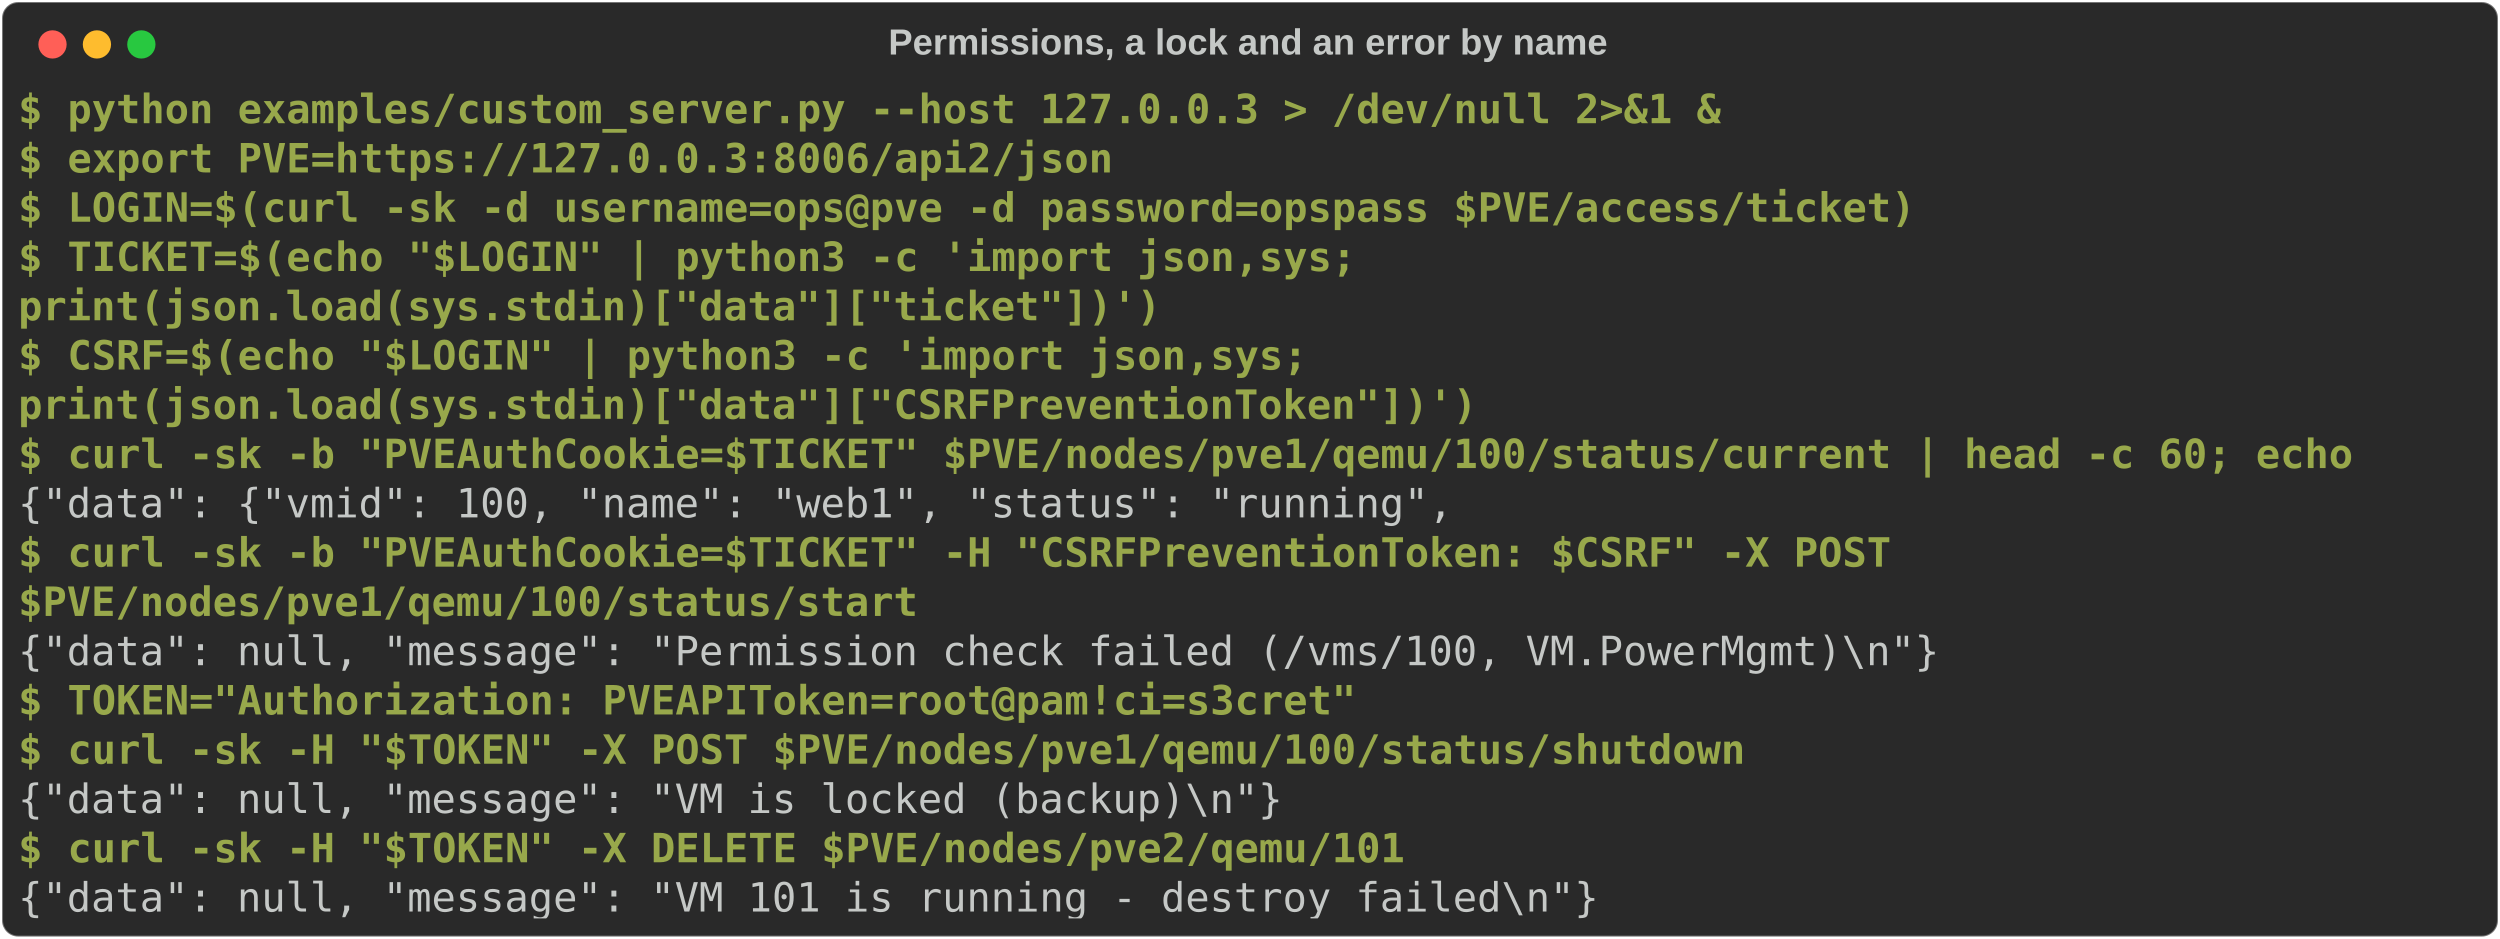
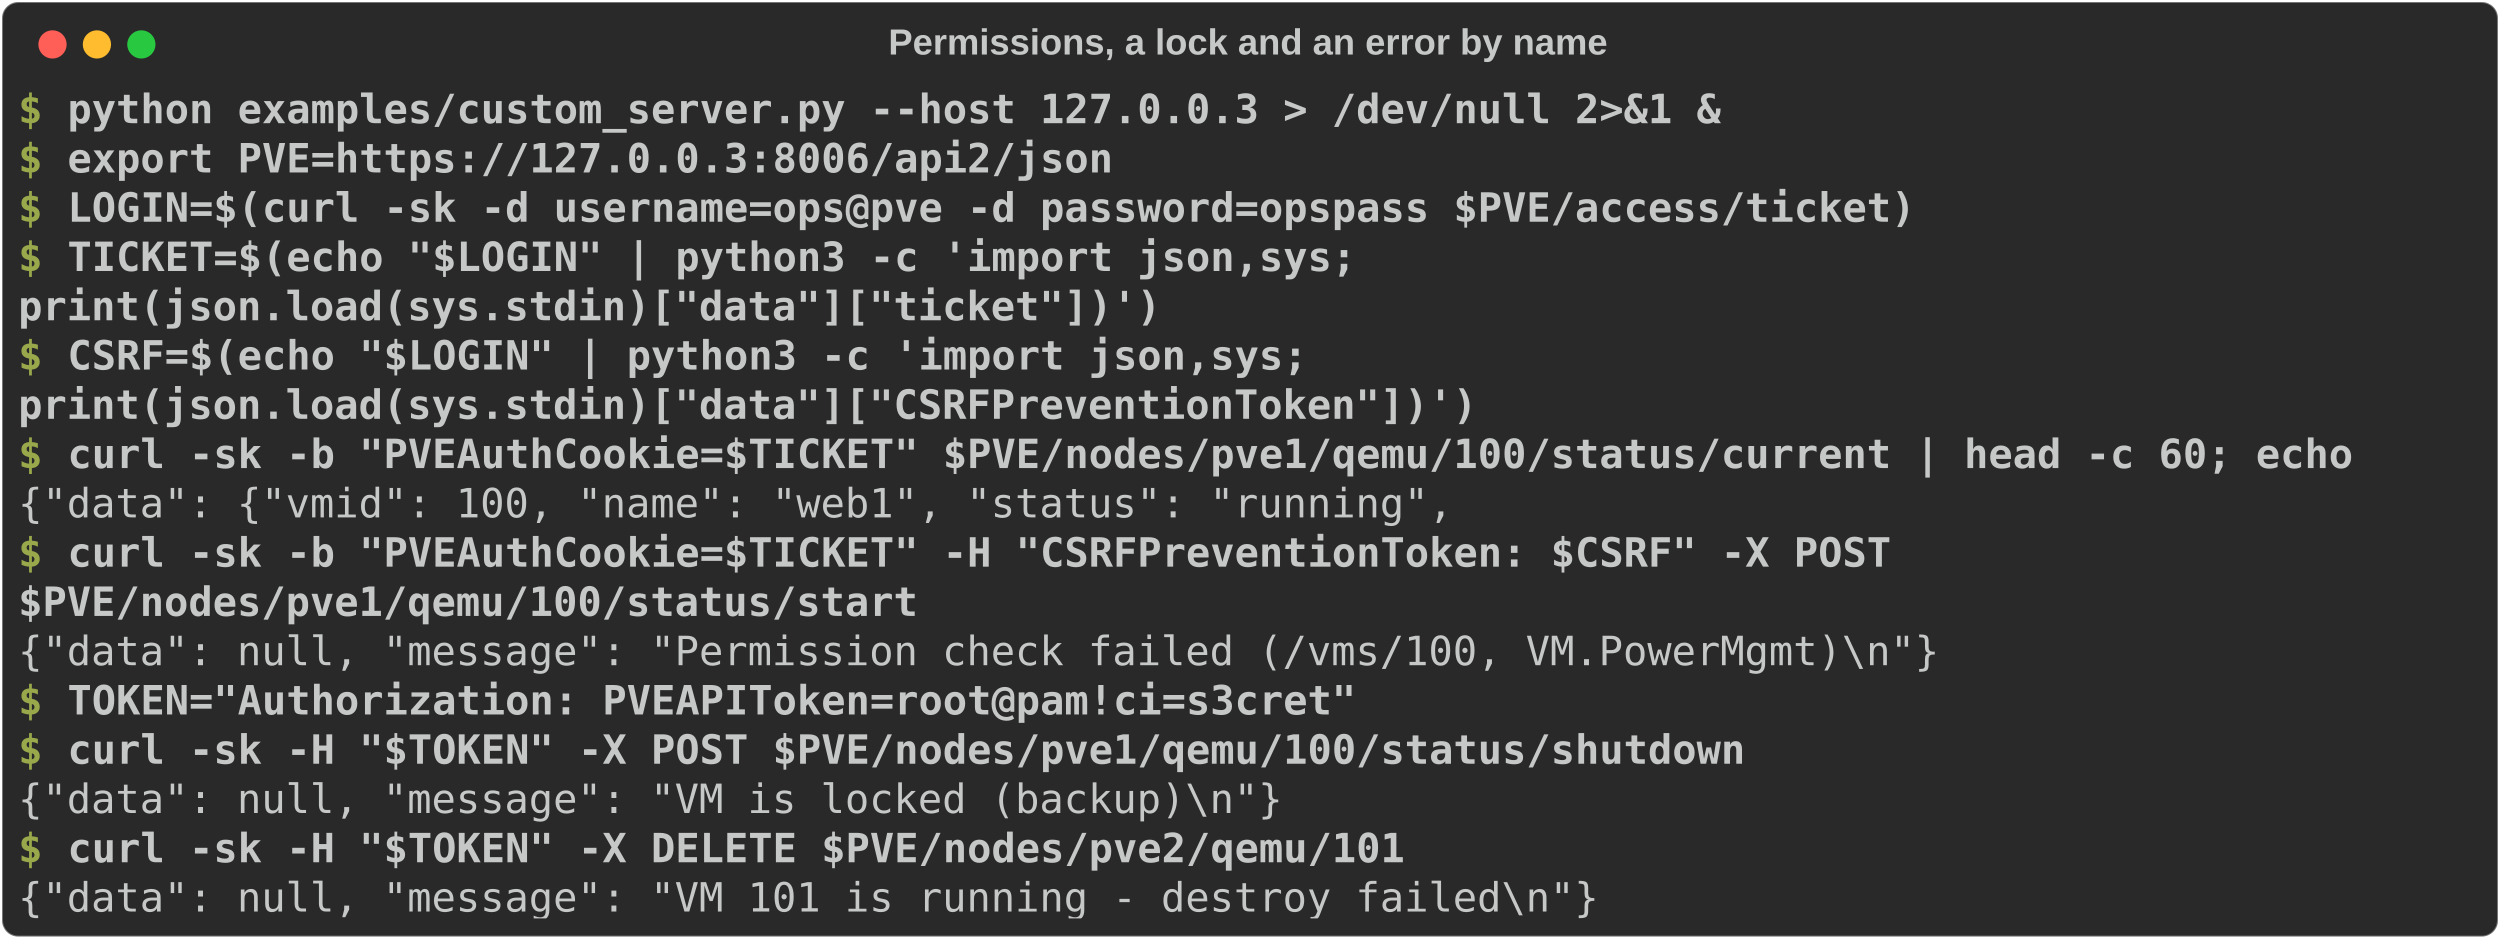
<svg xmlns="http://www.w3.org/2000/svg" class="rich-terminal" viewBox="0 0 1238 464.8">
  <style>

    @font-face {
        font-family: "Fira Code";
        src: local("FiraCode-Regular"),
                url("https://cdnjs.cloudflare.com/ajax/libs/firacode/6.2.0/woff2/FiraCode-Regular.woff2") format("woff2"),
                url("https://cdnjs.cloudflare.com/ajax/libs/firacode/6.2.0/woff/FiraCode-Regular.woff") format("woff");
        font-style: normal;
        font-weight: 400;
    }
    @font-face {
        font-family: "Fira Code";
        src: local("FiraCode-Bold"),
                url("https://cdnjs.cloudflare.com/ajax/libs/firacode/6.2.0/woff2/FiraCode-Bold.woff2") format("woff2"),
                url("https://cdnjs.cloudflare.com/ajax/libs/firacode/6.2.0/woff/FiraCode-Bold.woff") format("woff");
        font-style: bold;
        font-weight: 700;
    }

-     .terminal-3419610705-matrix {
+     .terminal-66994407-matrix {
        font-family: Fira Code, monospace;
        font-size: 20px;
        line-height: 24.4px;
        font-variant-east-asian: full-width;
    }

-     .terminal-3419610705-title {
+     .terminal-66994407-title {
        font-size: 18px;
        font-weight: bold;
        font-family: arial;
    }

-     .terminal-3419610705-r1 { fill: #98a84b;font-weight: bold }
- .terminal-3419610705-r2 { fill: #c5c8c6 }
+     .terminal-66994407-r1 { fill: #98a84b;font-weight: bold }
+ .terminal-66994407-r2 { fill: #c5c8c6;font-weight: bold }
+ .terminal-66994407-r3 { fill: #c5c8c6 }
    </style>
  <defs>
-     <clipPath id="terminal-3419610705-clip-terminal">
+     <clipPath id="terminal-66994407-clip-terminal">
      <rect x="0" y="0" width="1219.0" height="413.8" />
    </clipPath>
-     <clipPath id="terminal-3419610705-line-0">
+     <clipPath id="terminal-66994407-line-0">
      <rect x="0" y="1.5" width="1220" height="24.65" />
    </clipPath>
-     <clipPath id="terminal-3419610705-line-1">
+     <clipPath id="terminal-66994407-line-1">
      <rect x="0" y="25.9" width="1220" height="24.65" />
    </clipPath>
-     <clipPath id="terminal-3419610705-line-2">
+     <clipPath id="terminal-66994407-line-2">
      <rect x="0" y="50.3" width="1220" height="24.65" />
    </clipPath>
-     <clipPath id="terminal-3419610705-line-3">
+     <clipPath id="terminal-66994407-line-3">
      <rect x="0" y="74.7" width="1220" height="24.65" />
    </clipPath>
-     <clipPath id="terminal-3419610705-line-4">
+     <clipPath id="terminal-66994407-line-4">
      <rect x="0" y="99.1" width="1220" height="24.65" />
    </clipPath>
-     <clipPath id="terminal-3419610705-line-5">
+     <clipPath id="terminal-66994407-line-5">
      <rect x="0" y="123.5" width="1220" height="24.65" />
    </clipPath>
-     <clipPath id="terminal-3419610705-line-6">
+     <clipPath id="terminal-66994407-line-6">
      <rect x="0" y="147.9" width="1220" height="24.65" />
    </clipPath>
-     <clipPath id="terminal-3419610705-line-7">
+     <clipPath id="terminal-66994407-line-7">
      <rect x="0" y="172.3" width="1220" height="24.65" />
    </clipPath>
-     <clipPath id="terminal-3419610705-line-8">
+     <clipPath id="terminal-66994407-line-8">
      <rect x="0" y="196.7" width="1220" height="24.65" />
    </clipPath>
-     <clipPath id="terminal-3419610705-line-9">
+     <clipPath id="terminal-66994407-line-9">
      <rect x="0" y="221.1" width="1220" height="24.65" />
    </clipPath>
-     <clipPath id="terminal-3419610705-line-10">
+     <clipPath id="terminal-66994407-line-10">
      <rect x="0" y="245.5" width="1220" height="24.65" />
    </clipPath>
-     <clipPath id="terminal-3419610705-line-11">
+     <clipPath id="terminal-66994407-line-11">
      <rect x="0" y="269.9" width="1220" height="24.65" />
    </clipPath>
-     <clipPath id="terminal-3419610705-line-12">
+     <clipPath id="terminal-66994407-line-12">
      <rect x="0" y="294.3" width="1220" height="24.65" />
    </clipPath>
-     <clipPath id="terminal-3419610705-line-13">
+     <clipPath id="terminal-66994407-line-13">
      <rect x="0" y="318.7" width="1220" height="24.65" />
    </clipPath>
-     <clipPath id="terminal-3419610705-line-14">
+     <clipPath id="terminal-66994407-line-14">
      <rect x="0" y="343.1" width="1220" height="24.65" />
    </clipPath>
-     <clipPath id="terminal-3419610705-line-15">
+     <clipPath id="terminal-66994407-line-15">
      <rect x="0" y="367.5" width="1220" height="24.65" />
    </clipPath>
  </defs>
  <rect fill="#292929" stroke="rgba(255,255,255,0.35)" stroke-width="1" x="1" y="1" width="1236" height="462.8" rx="8" />
-   <text class="terminal-3419610705-title" fill="#c5c8c6" text-anchor="middle" x="618" y="27">Permissions, a lock and an error by name</text>
+   <text class="terminal-66994407-title" fill="#c5c8c6" text-anchor="middle" x="618" y="27">Permissions, a lock and an error by name</text>
  <g transform="translate(26,22)">
    <circle cx="0" cy="0" r="7" fill="#ff5f57" />
    <circle cx="22" cy="0" r="7" fill="#febc2e" />
    <circle cx="44" cy="0" r="7" fill="#28c840" />
  </g>
-   <g transform="translate(9, 41)" clip-path="url(#terminal-3419610705-clip-terminal)">
-     <g class="terminal-3419610705-matrix">
-       <text class="terminal-3419610705-r1" x="0" y="20" textLength="24.4" clip-path="url(#terminal-3419610705-line-0)">$ </text>
-       <text class="terminal-3419610705-r1" x="24.4" y="20" textLength="829.6" clip-path="url(#terminal-3419610705-line-0)">python examples/custom_server.py --host 127.0.0.3 &gt; /dev/null 2&gt;&amp;1 &amp;</text>
-       <text class="terminal-3419610705-r2" x="1220" y="20" textLength="12.2" clip-path="url(#terminal-3419610705-line-0)">
+   <g transform="translate(9, 41)" clip-path="url(#terminal-66994407-clip-terminal)">
+     <g class="terminal-66994407-matrix">
+       <text class="terminal-66994407-r1" x="0" y="20" textLength="24.4" clip-path="url(#terminal-66994407-line-0)">$ </text>
+       <text class="terminal-66994407-r2" x="24.4" y="20" textLength="829.6" clip-path="url(#terminal-66994407-line-0)">python examples/custom_server.py --host 127.0.0.3 &gt; /dev/null 2&gt;&amp;1 &amp;</text>
+       <text class="terminal-66994407-r3" x="1220" y="20" textLength="12.2" clip-path="url(#terminal-66994407-line-0)">
</text>
-       <text class="terminal-3419610705-r1" x="0" y="44.4" textLength="24.4" clip-path="url(#terminal-3419610705-line-1)">$ </text>
-       <text class="terminal-3419610705-r1" x="24.4" y="44.4" textLength="524.6" clip-path="url(#terminal-3419610705-line-1)">export PVE=https://127.0.0.3:8006/api2/json</text>
-       <text class="terminal-3419610705-r2" x="1220" y="44.4" textLength="12.2" clip-path="url(#terminal-3419610705-line-1)">
+       <text class="terminal-66994407-r1" x="0" y="44.4" textLength="24.4" clip-path="url(#terminal-66994407-line-1)">$ </text>
+       <text class="terminal-66994407-r2" x="24.4" y="44.4" textLength="524.6" clip-path="url(#terminal-66994407-line-1)">export PVE=https://127.0.0.3:8006/api2/json</text>
+       <text class="terminal-66994407-r3" x="1220" y="44.4" textLength="12.2" clip-path="url(#terminal-66994407-line-1)">
</text>
-       <text class="terminal-3419610705-r1" x="0" y="68.8" textLength="24.4" clip-path="url(#terminal-3419610705-line-2)">$ </text>
-       <text class="terminal-3419610705-r1" x="24.4" y="68.8" textLength="927.2" clip-path="url(#terminal-3419610705-line-2)">LOGIN=$(curl -sk -d username=ops@pve -d password=opspass $PVE/access/ticket)</text>
-       <text class="terminal-3419610705-r2" x="1220" y="68.8" textLength="12.2" clip-path="url(#terminal-3419610705-line-2)">
+       <text class="terminal-66994407-r1" x="0" y="68.8" textLength="24.4" clip-path="url(#terminal-66994407-line-2)">$ </text>
+       <text class="terminal-66994407-r2" x="24.4" y="68.8" textLength="927.2" clip-path="url(#terminal-66994407-line-2)">LOGIN=$(curl -sk -d username=ops@pve -d password=opspass $PVE/access/ticket)</text>
+       <text class="terminal-66994407-r3" x="1220" y="68.8" textLength="12.2" clip-path="url(#terminal-66994407-line-2)">
</text>
-       <text class="terminal-3419610705-r1" x="0" y="93.2" textLength="24.4" clip-path="url(#terminal-3419610705-line-3)">$ </text>
-       <text class="terminal-3419610705-r1" x="24.4" y="93.2" textLength="658.8" clip-path="url(#terminal-3419610705-line-3)">TICKET=$(echo "$LOGIN" | python3 -c 'import json,sys; </text>
-       <text class="terminal-3419610705-r2" x="1220" y="93.2" textLength="12.2" clip-path="url(#terminal-3419610705-line-3)">
+       <text class="terminal-66994407-r1" x="0" y="93.2" textLength="24.4" clip-path="url(#terminal-66994407-line-3)">$ </text>
+       <text class="terminal-66994407-r2" x="24.4" y="93.2" textLength="658.8" clip-path="url(#terminal-66994407-line-3)">TICKET=$(echo "$LOGIN" | python3 -c 'import json,sys; </text>
+       <text class="terminal-66994407-r3" x="1220" y="93.2" textLength="12.2" clip-path="url(#terminal-66994407-line-3)">
</text>
-       <text class="terminal-3419610705-r1" x="0" y="117.6" textLength="573.4" clip-path="url(#terminal-3419610705-line-4)">print(json.load(sys.stdin)["data"]["ticket"])')</text>
-       <text class="terminal-3419610705-r2" x="1220" y="117.6" textLength="12.2" clip-path="url(#terminal-3419610705-line-4)">
+       <text class="terminal-66994407-r2" x="0" y="117.6" textLength="573.4" clip-path="url(#terminal-66994407-line-4)">print(json.load(sys.stdin)["data"]["ticket"])')</text>
+       <text class="terminal-66994407-r3" x="1220" y="117.6" textLength="12.2" clip-path="url(#terminal-66994407-line-4)">
</text>
-       <text class="terminal-3419610705-r1" x="0" y="142" textLength="24.4" clip-path="url(#terminal-3419610705-line-5)">$ </text>
-       <text class="terminal-3419610705-r1" x="24.4" y="142" textLength="634.4" clip-path="url(#terminal-3419610705-line-5)">CSRF=$(echo "$LOGIN" | python3 -c 'import json,sys; </text>
-       <text class="terminal-3419610705-r2" x="1220" y="142" textLength="12.2" clip-path="url(#terminal-3419610705-line-5)">
+       <text class="terminal-66994407-r1" x="0" y="142" textLength="24.4" clip-path="url(#terminal-66994407-line-5)">$ </text>
+       <text class="terminal-66994407-r2" x="24.4" y="142" textLength="634.4" clip-path="url(#terminal-66994407-line-5)">CSRF=$(echo "$LOGIN" | python3 -c 'import json,sys; </text>
+       <text class="terminal-66994407-r3" x="1220" y="142" textLength="12.2" clip-path="url(#terminal-66994407-line-5)">
</text>
-       <text class="terminal-3419610705-r1" x="0" y="166.4" textLength="732" clip-path="url(#terminal-3419610705-line-6)">print(json.load(sys.stdin)["data"]["CSRFPreventionToken"])')</text>
-       <text class="terminal-3419610705-r2" x="1220" y="166.4" textLength="12.2" clip-path="url(#terminal-3419610705-line-6)">
+       <text class="terminal-66994407-r2" x="0" y="166.4" textLength="732" clip-path="url(#terminal-66994407-line-6)">print(json.load(sys.stdin)["data"]["CSRFPreventionToken"])')</text>
+       <text class="terminal-66994407-r3" x="1220" y="166.4" textLength="12.2" clip-path="url(#terminal-66994407-line-6)">
</text>
-       <text class="terminal-3419610705-r1" x="0" y="190.8" textLength="24.4" clip-path="url(#terminal-3419610705-line-7)">$ </text>
-       <text class="terminal-3419610705-r1" x="24.4" y="190.8" textLength="1146.8" clip-path="url(#terminal-3419610705-line-7)">curl -sk -b "PVEAuthCookie=$TICKET" $PVE/nodes/pve1/qemu/100/status/current | head -c 60; echo</text>
-       <text class="terminal-3419610705-r2" x="1220" y="190.8" textLength="12.2" clip-path="url(#terminal-3419610705-line-7)">
+       <text class="terminal-66994407-r1" x="0" y="190.8" textLength="24.4" clip-path="url(#terminal-66994407-line-7)">$ </text>
+       <text class="terminal-66994407-r2" x="24.4" y="190.8" textLength="1146.8" clip-path="url(#terminal-66994407-line-7)">curl -sk -b "PVEAuthCookie=$TICKET" $PVE/nodes/pve1/qemu/100/status/current | head -c 60; echo</text>
+       <text class="terminal-66994407-r3" x="1220" y="190.8" textLength="12.2" clip-path="url(#terminal-66994407-line-7)">
</text>
-       <text class="terminal-3419610705-r2" x="0" y="215.2" textLength="732" clip-path="url(#terminal-3419610705-line-8)">{"data": {"vmid": 100, "name": "web1", "status": "running", </text>
-       <text class="terminal-3419610705-r2" x="1220" y="215.2" textLength="12.2" clip-path="url(#terminal-3419610705-line-8)">
+       <text class="terminal-66994407-r3" x="0" y="215.2" textLength="732" clip-path="url(#terminal-66994407-line-8)">{"data": {"vmid": 100, "name": "web1", "status": "running", </text>
+       <text class="terminal-66994407-r3" x="1220" y="215.2" textLength="12.2" clip-path="url(#terminal-66994407-line-8)">
</text>
-       <text class="terminal-3419610705-r1" x="0" y="239.6" textLength="24.4" clip-path="url(#terminal-3419610705-line-9)">$ </text>
-       <text class="terminal-3419610705-r1" x="24.4" y="239.6" textLength="927.2" clip-path="url(#terminal-3419610705-line-9)">curl -sk -b "PVEAuthCookie=$TICKET" -H "CSRFPreventionToken: $CSRF" -X POST </text>
-       <text class="terminal-3419610705-r2" x="1220" y="239.6" textLength="12.2" clip-path="url(#terminal-3419610705-line-9)">
+       <text class="terminal-66994407-r1" x="0" y="239.6" textLength="24.4" clip-path="url(#terminal-66994407-line-9)">$ </text>
+       <text class="terminal-66994407-r2" x="24.4" y="239.6" textLength="927.2" clip-path="url(#terminal-66994407-line-9)">curl -sk -b "PVEAuthCookie=$TICKET" -H "CSRFPreventionToken: $CSRF" -X POST </text>
+       <text class="terminal-66994407-r3" x="1220" y="239.6" textLength="12.2" clip-path="url(#terminal-66994407-line-9)">
</text>
-       <text class="terminal-3419610705-r1" x="0" y="264" textLength="451.4" clip-path="url(#terminal-3419610705-line-10)">$PVE/nodes/pve1/qemu/100/status/start</text>
-       <text class="terminal-3419610705-r2" x="1220" y="264" textLength="12.2" clip-path="url(#terminal-3419610705-line-10)">
+       <text class="terminal-66994407-r2" x="0" y="264" textLength="451.4" clip-path="url(#terminal-66994407-line-10)">$PVE/nodes/pve1/qemu/100/status/start</text>
+       <text class="terminal-66994407-r3" x="1220" y="264" textLength="12.2" clip-path="url(#terminal-66994407-line-10)">
</text>
-       <text class="terminal-3419610705-r2" x="0" y="288.4" textLength="963.8" clip-path="url(#terminal-3419610705-line-11)">{"data": null, "message": "Permission check failed (/vms/100, VM.PowerMgmt)\n"}</text>
-       <text class="terminal-3419610705-r2" x="1220" y="288.4" textLength="12.2" clip-path="url(#terminal-3419610705-line-11)">
+       <text class="terminal-66994407-r3" x="0" y="288.4" textLength="963.8" clip-path="url(#terminal-66994407-line-11)">{"data": null, "message": "Permission check failed (/vms/100, VM.PowerMgmt)\n"}</text>
+       <text class="terminal-66994407-r3" x="1220" y="288.4" textLength="12.2" clip-path="url(#terminal-66994407-line-11)">
</text>
-       <text class="terminal-3419610705-r1" x="0" y="312.8" textLength="24.4" clip-path="url(#terminal-3419610705-line-12)">$ </text>
-       <text class="terminal-3419610705-r1" x="24.4" y="312.8" textLength="646.6" clip-path="url(#terminal-3419610705-line-12)">TOKEN="Authorization: PVEAPIToken=root@pam!ci=s3cret"</text>
-       <text class="terminal-3419610705-r2" x="1220" y="312.8" textLength="12.2" clip-path="url(#terminal-3419610705-line-12)">
+       <text class="terminal-66994407-r1" x="0" y="312.8" textLength="24.4" clip-path="url(#terminal-66994407-line-12)">$ </text>
+       <text class="terminal-66994407-r2" x="24.4" y="312.8" textLength="646.6" clip-path="url(#terminal-66994407-line-12)">TOKEN="Authorization: PVEAPIToken=root@pam!ci=s3cret"</text>
+       <text class="terminal-66994407-r3" x="1220" y="312.8" textLength="12.2" clip-path="url(#terminal-66994407-line-12)">
</text>
-       <text class="terminal-3419610705-r1" x="0" y="337.2" textLength="24.4" clip-path="url(#terminal-3419610705-line-13)">$ </text>
-       <text class="terminal-3419610705-r1" x="24.4" y="337.2" textLength="841.8" clip-path="url(#terminal-3419610705-line-13)">curl -sk -H "$TOKEN" -X POST $PVE/nodes/pve1/qemu/100/status/shutdown</text>
-       <text class="terminal-3419610705-r2" x="1220" y="337.2" textLength="12.2" clip-path="url(#terminal-3419610705-line-13)">
+       <text class="terminal-66994407-r1" x="0" y="337.2" textLength="24.4" clip-path="url(#terminal-66994407-line-13)">$ </text>
+       <text class="terminal-66994407-r2" x="24.4" y="337.2" textLength="841.8" clip-path="url(#terminal-66994407-line-13)">curl -sk -H "$TOKEN" -X POST $PVE/nodes/pve1/qemu/100/status/shutdown</text>
+       <text class="terminal-66994407-r3" x="1220" y="337.2" textLength="12.2" clip-path="url(#terminal-66994407-line-13)">
</text>
-       <text class="terminal-3419610705-r2" x="0" y="361.6" textLength="634.4" clip-path="url(#terminal-3419610705-line-14)">{"data": null, "message": "VM is locked (backup)\n"}</text>
-       <text class="terminal-3419610705-r2" x="1220" y="361.6" textLength="12.2" clip-path="url(#terminal-3419610705-line-14)">
+       <text class="terminal-66994407-r3" x="0" y="361.6" textLength="634.4" clip-path="url(#terminal-66994407-line-14)">{"data": null, "message": "VM is locked (backup)\n"}</text>
+       <text class="terminal-66994407-r3" x="1220" y="361.6" textLength="12.2" clip-path="url(#terminal-66994407-line-14)">
</text>
-       <text class="terminal-3419610705-r1" x="0" y="386" textLength="24.4" clip-path="url(#terminal-3419610705-line-15)">$ </text>
-       <text class="terminal-3419610705-r1" x="24.4" y="386" textLength="671" clip-path="url(#terminal-3419610705-line-15)">curl -sk -H "$TOKEN" -X DELETE $PVE/nodes/pve2/qemu/101</text>
-       <text class="terminal-3419610705-r2" x="1220" y="386" textLength="12.2" clip-path="url(#terminal-3419610705-line-15)">
+       <text class="terminal-66994407-r1" x="0" y="386" textLength="24.4" clip-path="url(#terminal-66994407-line-15)">$ </text>
+       <text class="terminal-66994407-r2" x="24.4" y="386" textLength="671" clip-path="url(#terminal-66994407-line-15)">curl -sk -H "$TOKEN" -X DELETE $PVE/nodes/pve2/qemu/101</text>
+       <text class="terminal-66994407-r3" x="1220" y="386" textLength="12.2" clip-path="url(#terminal-66994407-line-15)">
</text>
-       <text class="terminal-3419610705-r2" x="0" y="410.4" textLength="793" clip-path="url(#terminal-3419610705-line-16)">{"data": null, "message": "VM 101 is running - destroy failed\n"}</text>
-       <text class="terminal-3419610705-r2" x="1220" y="410.4" textLength="12.2" clip-path="url(#terminal-3419610705-line-16)">
+       <text class="terminal-66994407-r3" x="0" y="410.4" textLength="793" clip-path="url(#terminal-66994407-line-16)">{"data": null, "message": "VM 101 is running - destroy failed\n"}</text>
+       <text class="terminal-66994407-r3" x="1220" y="410.4" textLength="12.2" clip-path="url(#terminal-66994407-line-16)">
</text>
    </g>
  </g>
</svg>
